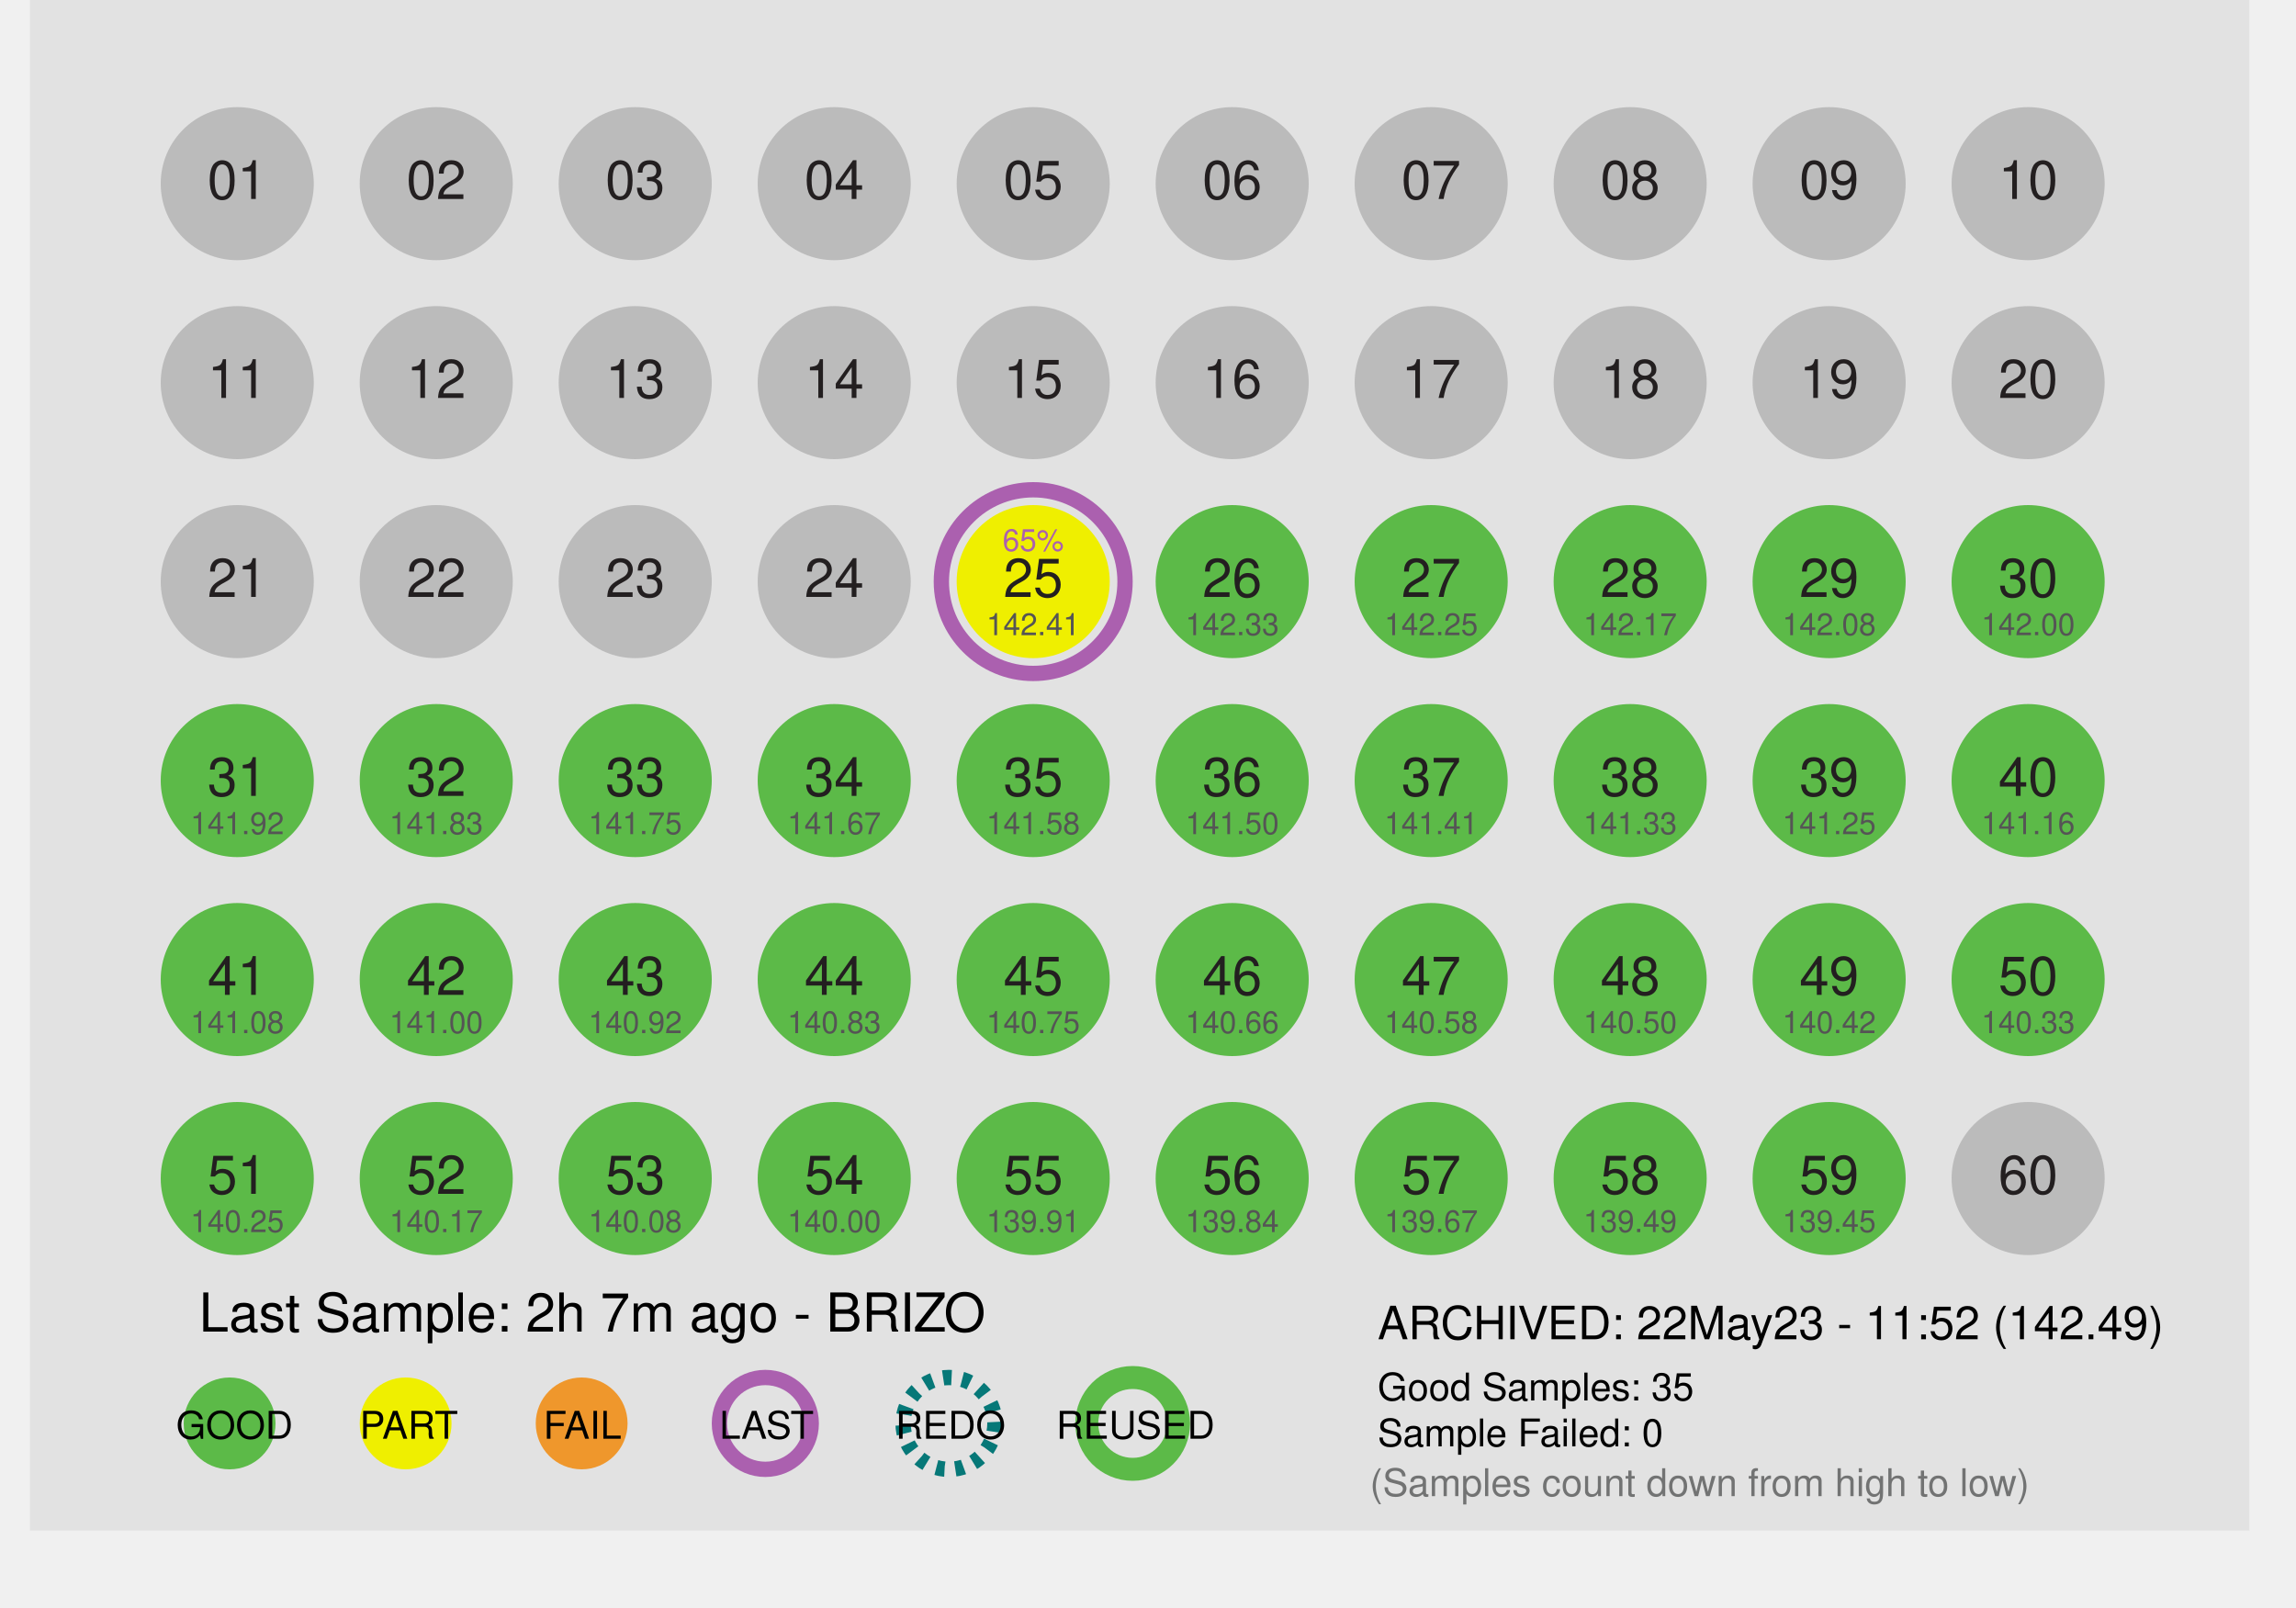
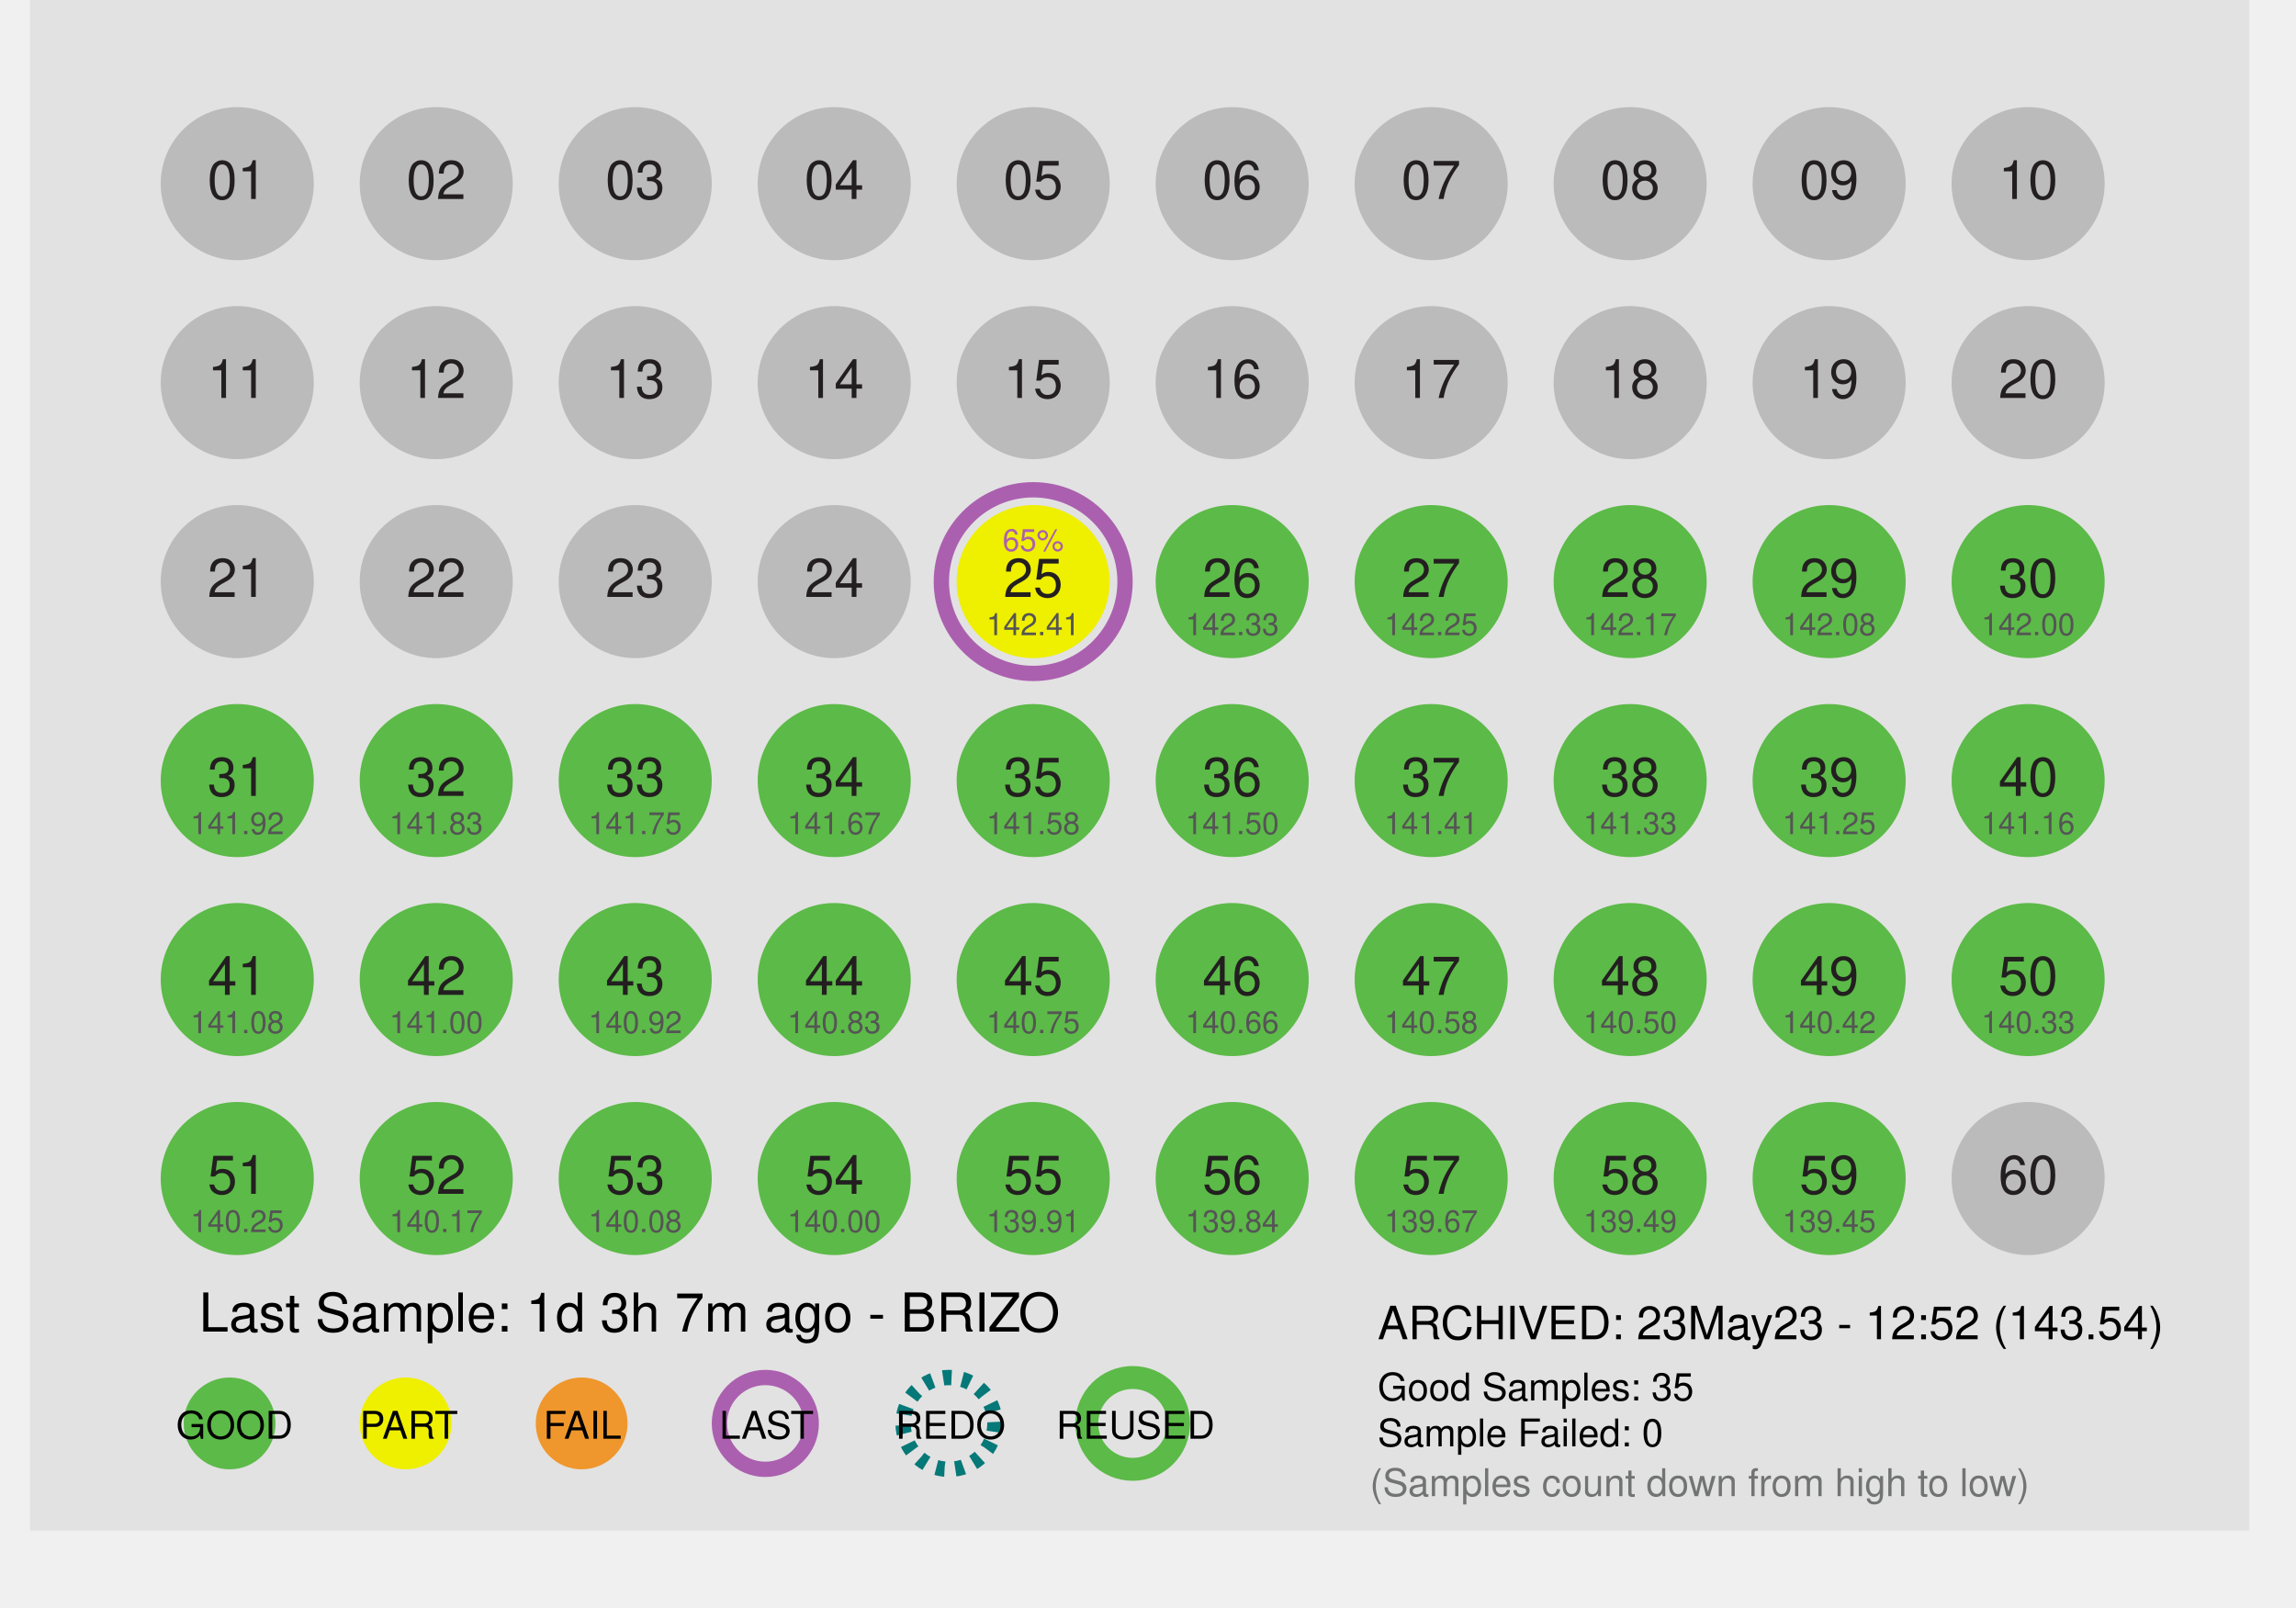
<svg xmlns="http://www.w3.org/2000/svg" id="Layer_1" data-name="Layer 1" x="0px" y="0px" viewBox="0 0 300 210" xml:space="preserve">
  <defs>
    <style>
 .st1 { fill: #dcddde; }
 .st2, .st3 { fill: #fff; }
 .st2 { stroke: #9b509f; }
 .st10, .st2, .st3 { stroke-miterlimit: 10; }
 .st10, .st2 { stroke-width: 2px; }
 .st3 { stroke: #231f20; }
 .st4 { fill: #ef972c; }
 .st5 { fill: #727373; }
 .st6 { fill: #5cba48; }
 .st7, .st8, .st9 { font-size: 7px; }
 .st7, .st8 { fill: #231f20; }
 .te5, .st7, .st9 { font-family: Helvetica; }
 .st8 { font-family: Helvetica-Bold, Helvetica; font-weight: 700; }
 .st9 { fill: #919396; }
 .st10 { fill: none; stroke: #fff; }

 .fill_gray { fill: #bbbbbb; }
 .fill_white { fill: #fff; }
 .stroke_purple { stroke: #ab60af; fill:none; stroke-width: 2px; }
 .stroke_black  { stroke: #000; fill:none; stroke-width: 2px; }
 .stroke_blue  { stroke: #067878; fill:none; stroke-width: 2px; stroke-dasharray:1.1 1.4;}
 .stroke_green  { stroke: #5cba48; fill:none; stroke-width: 3px;}
 .stroke_dash  { stroke-dasharray:1.1 1.4;}
 .stroke_2px { stroke-width: 2px; }
 .stroke_white { fill: none; stroke: #fff; }
 .stroke_none {stroke: none; fill:none};
 .stroke_darkGray { stroke: #231f20; fill: none; stroke-width: 2px;}
 .fill_orange { fill: #ef972c; }
 .fill_yellow { fill: #efef00; }
 .fill_lightgray { fill: #e2e2e2; }
 .thick_orange     { stroke-width:4px; fill:none; stroke: #ef972c; }
 .thick_yellow     { stroke-width:4px; fill:none; stroke: #f7ca0b; }
 .thick_gray       { stroke-width:4px; fill:none; stroke: #bbbbbb; }
 .thick_green      { stroke-width:4px; fill:none; stroke: #5cba48; }
 .fill_green { fill: #5cba48; }
 .font_size4 { font-size: 4px; }
 .font_size5 { font-size: 5px; }
 .font_size6 { font-size: 6px; }
 .font_size7 { font-size: 7px; }
 .font_size9 { font-size: 9px; }
 .fill_red {fill: #e24466; }
 .fill_purple {fill:#ab60af;}
 .fill_darkgray { fill: #555555; }
 .font_helv { font-family: Helvetica; }
 .font_helvBold { font-family: Helvetica-Bold, Helvetica; font-weight: 700; }
 .fill_lightergray { fill: #919396; }
    </style>
  </defs>
  <rect class="fill_lightgray" x="3.91" width="290" height="200" />
  <circle desc="c_big_01" class="stroke_none" cx="31" cy="24" r="12" />
  <circle desc="c_big_02" class="stroke_none" cx="57" cy="24" r="12" />
  <circle desc="c_big_03" class="stroke_none" cx="83" cy="24" r="12" />
  <circle desc="c_big_04" class="stroke_none" cx="109" cy="24" r="12" />
  <circle desc="c_big_05" class="stroke_none" cx="135" cy="24" r="12" />
  <circle desc="c_big_06" class="stroke_none" cx="161" cy="24" r="12" />
  <circle desc="c_big_07" class="stroke_none" cx="187" cy="24" r="12" />
  <circle desc="c_big_08" class="stroke_none" cx="213" cy="24" r="12" />
  <circle desc="c_big_09" class="stroke_none" cx="239" cy="24" r="12" />
  <circle desc="c_big_10" class="stroke_none" cx="265" cy="24" r="12" />
  <circle desc="c_big_11" class="stroke_none" cx="31" cy="50" r="12" />
  <circle desc="c_big_12" class="stroke_none" cx="57" cy="50" r="12" />
  <circle desc="c_big_13" class="stroke_none" cx="83" cy="50" r="12" />
  <circle desc="c_big_14" class="stroke_none" cx="109" cy="50" r="12" />
  <circle desc="c_big_15" class="stroke_none" cx="135" cy="50" r="12" />
  <circle desc="c_big_16" class="stroke_none" cx="161" cy="50" r="12" />
  <circle desc="c_big_17" class="stroke_none" cx="187" cy="50" r="12" />
  <circle desc="c_big_18" class="stroke_none" cx="213" cy="50" r="12" />
  <circle desc="c_big_19" class="stroke_none" cx="239" cy="50" r="12" />
  <circle desc="c_big_20" class="stroke_none" cx="265" cy="50" r="12" />
  <circle desc="c_big_21" class="stroke_none" cx="31" cy="76" r="12" />
  <circle desc="c_big_22" class="stroke_none" cx="57" cy="76" r="12" />
  <circle desc="c_big_23" class="stroke_none" cx="83" cy="76" r="12" />
  <circle desc="c_big_24" class="stroke_none" cx="109" cy="76" r="12" />
  <circle desc="c_big_25" class="stroke_purple" cx="135" cy="76" r="12" />
  <circle desc="c_big_26" class="stroke_none" cx="161" cy="76" r="12" />
  <circle desc="c_big_27" class="stroke_none" cx="187" cy="76" r="12" />
  <circle desc="c_big_28" class="stroke_none" cx="213" cy="76" r="12" />
  <circle desc="c_big_29" class="stroke_none" cx="239" cy="76" r="12" />
  <circle desc="c_big_30" class="stroke_none" cx="265" cy="76" r="12" />
  <circle desc="c_big_31" class="stroke_none" cx="31" cy="102" r="12" />
  <circle desc="c_big_32" class="stroke_none" cx="57" cy="102" r="12" />
  <circle desc="c_big_33" class="stroke_none" cx="83" cy="102" r="12" />
  <circle desc="c_big_34" class="stroke_none" cx="109" cy="102" r="12" />
  <circle desc="c_big_35" class="stroke_none" cx="135" cy="102" r="12" />
  <circle desc="c_big_36" class="stroke_none" cx="161" cy="102" r="12" />
  <circle desc="c_big_37" class="stroke_none" cx="187" cy="102" r="12" />
  <circle desc="c_big_38" class="stroke_none" cx="213" cy="102" r="12" />
  <circle desc="c_big_39" class="stroke_none" cx="239" cy="102" r="12" />
  <circle desc="c_big_40" class="stroke_none" cx="265" cy="102" r="12" />
  <circle desc="c_big_41" class="stroke_none" cx="31" cy="128" r="12" />
  <circle desc="c_big_42" class="stroke_none" cx="57" cy="128" r="12" />
  <circle desc="c_big_43" class="stroke_none" cx="83" cy="128" r="12" />
  <circle desc="c_big_44" class="stroke_none" cx="109" cy="128" r="12" />
  <circle desc="c_big_45" class="stroke_none" cx="135" cy="128" r="12" />
  <circle desc="c_big_46" class="stroke_none" cx="161" cy="128" r="12" />
  <circle desc="c_big_47" class="stroke_none" cx="187" cy="128" r="12" />
  <circle desc="c_big_48" class="stroke_none" cx="213" cy="128" r="12" />
  <circle desc="c_big_49" class="stroke_none" cx="239" cy="128" r="12" />
  <circle desc="c_big_50" class="stroke_none" cx="265" cy="128" r="12" />
  <circle desc="c_big_51" class="stroke_none" cx="31" cy="154" r="12" />
  <circle desc="c_big_52" class="stroke_none" cx="57" cy="154" r="12" />
  <circle desc="c_big_53" class="stroke_none" cx="83" cy="154" r="12" />
  <circle desc="c_big_54" class="stroke_none" cx="109" cy="154" r="12" />
  <circle desc="c_big_55" class="stroke_none" cx="135" cy="154" r="12" />
  <circle desc="c_big_56" class="stroke_none" cx="161" cy="154" r="12" />
  <circle desc="c_big_57" class="stroke_none" cx="187" cy="154" r="12" />
  <circle desc="c_big_58" class="stroke_none" cx="213" cy="154" r="12" />
  <circle desc="c_big_59" class="stroke_none" cx="239" cy="154" r="12" />
  <circle desc="c_big_60" class="stroke_none" cx="265" cy="154" r="12" />
  <circle desc="c_small_01" class="fill_gray" cx="31" cy="24" r="10" />
  <circle desc="c_small_02" class="fill_gray" cx="57" cy="24" r="10" />
  <circle desc="c_small_03" class="fill_gray" cx="83" cy="24" r="10" />
  <circle desc="c_small_04" class="fill_gray" cx="109" cy="24" r="10" />
  <circle desc="c_small_05" class="fill_gray" cx="135" cy="24" r="10" />
  <circle desc="c_small_06" class="fill_gray" cx="161" cy="24" r="10" />
  <circle desc="c_small_07" class="fill_gray" cx="187" cy="24" r="10" />
  <circle desc="c_small_08" class="fill_gray" cx="213" cy="24" r="10" />
  <circle desc="c_small_09" class="fill_gray" cx="239" cy="24" r="10" />
  <circle desc="c_small_10" class="fill_gray" cx="265" cy="24" r="10" />
  <circle desc="c_small_11" class="fill_gray" cx="31" cy="50" r="10" />
  <circle desc="c_small_12" class="fill_gray" cx="57" cy="50" r="10" />
  <circle desc="c_small_13" class="fill_gray" cx="83" cy="50" r="10" />
  <circle desc="c_small_14" class="fill_gray" cx="109" cy="50" r="10" />
  <circle desc="c_small_15" class="fill_gray" cx="135" cy="50" r="10" />
  <circle desc="c_small_16" class="fill_gray" cx="161" cy="50" r="10" />
  <circle desc="c_small_17" class="fill_gray" cx="187" cy="50" r="10" />
  <circle desc="c_small_18" class="fill_gray" cx="213" cy="50" r="10" />
  <circle desc="c_small_19" class="fill_gray" cx="239" cy="50" r="10" />
  <circle desc="c_small_20" class="fill_gray" cx="265" cy="50" r="10" />
  <circle desc="c_small_21" class="fill_gray" cx="31" cy="76" r="10" />
  <circle desc="c_small_22" class="fill_gray" cx="57" cy="76" r="10" />
  <circle desc="c_small_23" class="fill_gray" cx="83" cy="76" r="10" />
  <circle desc="c_small_24" class="fill_gray" cx="109" cy="76" r="10" />
  <circle desc="c_small_25" class="fill_yellow" cx="135" cy="76" r="10" />
  <circle desc="c_small_26" class="fill_green" cx="161" cy="76" r="10" />
  <circle desc="c_small_27" class="fill_green" cx="187" cy="76" r="10" />
  <circle desc="c_small_28" class="fill_green" cx="213" cy="76" r="10" />
  <circle desc="c_small_29" class="fill_green" cx="239" cy="76" r="10" />
  <circle desc="c_small_30" class="fill_green" cx="265" cy="76" r="10" />
  <circle desc="c_small_31" class="fill_green" cx="31" cy="102" r="10" />
  <circle desc="c_small_32" class="fill_green" cx="57" cy="102" r="10" />
  <circle desc="c_small_33" class="fill_green" cx="83" cy="102" r="10" />
  <circle desc="c_small_34" class="fill_green" cx="109" cy="102" r="10" />
  <circle desc="c_small_35" class="fill_green" cx="135" cy="102" r="10" />
  <circle desc="c_small_36" class="fill_green" cx="161" cy="102" r="10" />
  <circle desc="c_small_37" class="fill_green" cx="187" cy="102" r="10" />
  <circle desc="c_small_38" class="fill_green" cx="213" cy="102" r="10" />
  <circle desc="c_small_39" class="fill_green" cx="239" cy="102" r="10" />
  <circle desc="c_small_40" class="fill_green" cx="265" cy="102" r="10" />
  <circle desc="c_small_41" class="fill_green" cx="31" cy="128" r="10" />
  <circle desc="c_small_42" class="fill_green" cx="57" cy="128" r="10" />
  <circle desc="c_small_43" class="fill_green" cx="83" cy="128" r="10" />
  <circle desc="c_small_44" class="fill_green" cx="109" cy="128" r="10" />
  <circle desc="c_small_45" class="fill_green" cx="135" cy="128" r="10" />
  <circle desc="c_small_46" class="fill_green" cx="161" cy="128" r="10" />
  <circle desc="c_small_47" class="fill_green" cx="187" cy="128" r="10" />
  <circle desc="c_small_48" class="fill_green" cx="213" cy="128" r="10" />
  <circle desc="c_small_49" class="fill_green" cx="239" cy="128" r="10" />
  <circle desc="c_small_50" class="fill_green" cx="265" cy="128" r="10" />
  <circle desc="c_small_51" class="fill_green" cx="31" cy="154" r="10" />
  <circle desc="c_small_52" class="fill_green" cx="57" cy="154" r="10" />
  <circle desc="c_small_53" class="fill_green" cx="83" cy="154" r="10" />
  <circle desc="c_small_54" class="fill_green" cx="109" cy="154" r="10" />
  <circle desc="c_small_55" class="fill_green" cx="135" cy="154" r="10" />
  <circle desc="c_small_56" class="fill_green" cx="161" cy="154" r="10" />
  <circle desc="c_small_57" class="fill_green" cx="187" cy="154" r="10" />
  <circle desc="c_small_58" class="fill_green" cx="213" cy="154" r="10" />
  <circle desc="c_small_59" class="fill_green" cx="239" cy="154" r="10" />
  <circle desc="c_small_60" class="fill_gray" cx="265" cy="154" r="10" />
  <text desc="t_label_01" class="st7" text-anchor="middle" transform="translate(31 26)">01</text>
  <text desc="t_label_02" class="st7" text-anchor="middle" transform="translate(57 26)">02</text>
  <text desc="t_label_03" class="st7" text-anchor="middle" transform="translate(83 26)">03</text>
  <text desc="t_label_04" class="st7" text-anchor="middle" transform="translate(109 26)">04</text>
  <text desc="t_label_05" class="st7" text-anchor="middle" transform="translate(135 26)">05</text>
  <text desc="t_label_06" class="st7" text-anchor="middle" transform="translate(161 26)">06</text>
  <text desc="t_label_07" class="st7" text-anchor="middle" transform="translate(187 26)">07</text>
  <text desc="t_label_08" class="st7" text-anchor="middle" transform="translate(213 26)">08</text>
  <text desc="t_label_09" class="st7" text-anchor="middle" transform="translate(239 26)">09</text>
  <text desc="t_label_10" class="st7" text-anchor="middle" transform="translate(265 26)">10</text>
  <text desc="t_label_11" class="st7" text-anchor="middle" transform="translate(31 52)">11</text>
  <text desc="t_label_12" class="st7" text-anchor="middle" transform="translate(57 52)">12</text>
  <text desc="t_label_13" class="st7" text-anchor="middle" transform="translate(83 52)">13</text>
  <text desc="t_label_14" class="st7" text-anchor="middle" transform="translate(109 52)">14</text>
  <text desc="t_label_15" class="st7" text-anchor="middle" transform="translate(135 52)">15</text>
  <text desc="t_label_16" class="st7" text-anchor="middle" transform="translate(161 52)">16</text>
  <text desc="t_label_17" class="st7" text-anchor="middle" transform="translate(187 52)">17</text>
  <text desc="t_label_18" class="st7" text-anchor="middle" transform="translate(213 52)">18</text>
  <text desc="t_label_19" class="st7" text-anchor="middle" transform="translate(239 52)">19</text>
  <text desc="t_label_20" class="st7" text-anchor="middle" transform="translate(265 52)">20</text>
  <text desc="t_label_21" class="st7" text-anchor="middle" transform="translate(31 78)">21</text>
  <text desc="t_label_22" class="st7" text-anchor="middle" transform="translate(57 78)">22</text>
  <text desc="t_label_23" class="st7" text-anchor="middle" transform="translate(83 78)">23</text>
  <text desc="t_label_24" class="st7" text-anchor="middle" transform="translate(109 78)">24</text>
  <text desc="t_label_25" class="st7" text-anchor="middle" transform="translate(135 78)">25</text>
  <text desc="t_label_26" class="st7" text-anchor="middle" transform="translate(161 78)">26</text>
  <text desc="t_label_27" class="st7" text-anchor="middle" transform="translate(187 78)">27</text>
  <text desc="t_label_28" class="st7" text-anchor="middle" transform="translate(213 78)">28</text>
  <text desc="t_label_29" class="st7" text-anchor="middle" transform="translate(239 78)">29</text>
  <text desc="t_label_30" class="st7" text-anchor="middle" transform="translate(265 78)">30</text>
  <text desc="t_label_31" class="st7" text-anchor="middle" transform="translate(31 104)">31</text>
  <text desc="t_label_32" class="st7" text-anchor="middle" transform="translate(57 104)">32</text>
  <text desc="t_label_33" class="st7" text-anchor="middle" transform="translate(83 104)">33</text>
  <text desc="t_label_34" class="st7" text-anchor="middle" transform="translate(109 104)">34</text>
  <text desc="t_label_35" class="st7" text-anchor="middle" transform="translate(135 104)">35</text>
  <text desc="t_label_36" class="st7" text-anchor="middle" transform="translate(161 104)">36</text>
  <text desc="t_label_37" class="st7" text-anchor="middle" transform="translate(187 104)">37</text>
  <text desc="t_label_38" class="st7" text-anchor="middle" transform="translate(213 104)">38</text>
  <text desc="t_label_39" class="st7" text-anchor="middle" transform="translate(239 104)">39</text>
  <text desc="t_label_40" class="st7" text-anchor="middle" transform="translate(265 104)">40</text>
  <text desc="t_label_41" class="st7" text-anchor="middle" transform="translate(31 130)">41</text>
  <text desc="t_label_42" class="st7" text-anchor="middle" transform="translate(57 130)">42</text>
  <text desc="t_label_43" class="st7" text-anchor="middle" transform="translate(83 130)">43</text>
  <text desc="t_label_44" class="st7" text-anchor="middle" transform="translate(109 130)">44</text>
  <text desc="t_label_45" class="st7" text-anchor="middle" transform="translate(135 130)">45</text>
  <text desc="t_label_46" class="st7" text-anchor="middle" transform="translate(161 130)">46</text>
  <text desc="t_label_47" class="st7" text-anchor="middle" transform="translate(187 130)">47</text>
  <text desc="t_label_48" class="st7" text-anchor="middle" transform="translate(213 130)">48</text>
  <text desc="t_label_49" class="st7" text-anchor="middle" transform="translate(239 130)">49</text>
  <text desc="t_label_50" class="st7" text-anchor="middle" transform="translate(265 130)">50</text>
  <text desc="t_label_51" class="st7" text-anchor="middle" transform="translate(31 156)">51</text>
  <text desc="t_label_52" class="st7" text-anchor="middle" transform="translate(57 156)">52</text>
  <text desc="t_label_53" class="st7" text-anchor="middle" transform="translate(83 156)">53</text>
  <text desc="t_label_54" class="st7" text-anchor="middle" transform="translate(109 156)">54</text>
  <text desc="t_label_55" class="st7" text-anchor="middle" transform="translate(135 156)">55</text>
  <text desc="t_label_56" class="st7" text-anchor="middle" transform="translate(161 156)">56</text>
  <text desc="t_label_57" class="st7" text-anchor="middle" transform="translate(187 156)">57</text>
  <text desc="t_label_58" class="st7" text-anchor="middle" transform="translate(213 156)">58</text>
  <text desc="t_label_59" class="st7" text-anchor="middle" transform="translate(239 156)">59</text>
  <text desc="t_label_60" class="st7" text-anchor="middle" transform="translate(265 156)">60</text>
  <text desc="pct_label_01" text-anchor="middle" class="te5 font_size4 fill_purple" transform="translate(31 20)" />
  <text desc="pct_label_02" text-anchor="middle" class="te5 font_size4 fill_purple" transform="translate(57 20)" />
  <text desc="pct_label_03" text-anchor="middle" class="te5 font_size4 fill_purple" transform="translate(83 20)" />
  <text desc="pct_label_04" text-anchor="middle" class="te5 font_size4 fill_purple" transform="translate(109 20)" />
  <text desc="pct_label_05" text-anchor="middle" class="te5 font_size4 fill_purple" transform="translate(135 20)" />
  <text desc="pct_label_06" text-anchor="middle" class="te5 font_size4 fill_purple" transform="translate(161 20)" />
  <text desc="pct_label_07" text-anchor="middle" class="te5 font_size4 fill_purple" transform="translate(187 20)" />
  <text desc="pct_label_08" text-anchor="middle" class="te5 font_size4 fill_purple" transform="translate(213 20)" />
  <text desc="pct_label_09" text-anchor="middle" class="te5 font_size4 fill_purple" transform="translate(239 20)" />
  <text desc="pct_label_10" text-anchor="middle" class="te5 font_size4 fill_purple" transform="translate(265 20)" />
  <text desc="pct_label_11" text-anchor="middle" class="te5 font_size4 fill_purple" transform="translate(31 46)" />
  <text desc="pct_label_12" text-anchor="middle" class="te5 font_size4 fill_purple" transform="translate(57 46)" />
  <text desc="pct_label_13" text-anchor="middle" class="te5 font_size4 fill_purple" transform="translate(83 46)" />
  <text desc="pct_label_14" text-anchor="middle" class="te5 font_size4 fill_purple" transform="translate(109 46)" />
  <text desc="pct_label_15" text-anchor="middle" class="te5 font_size4 fill_purple" transform="translate(135 46)" />
  <text desc="pct_label_16" text-anchor="middle" class="te5 font_size4 fill_purple" transform="translate(161 46)" />
  <text desc="pct_label_17" text-anchor="middle" class="te5 font_size4 fill_purple" transform="translate(187 46)" />
  <text desc="pct_label_18" text-anchor="middle" class="te5 font_size4 fill_purple" transform="translate(213 46)" />
  <text desc="pct_label_19" text-anchor="middle" class="te5 font_size4 fill_purple" transform="translate(239 46)" />
  <text desc="pct_label_20" text-anchor="middle" class="te5 font_size4 fill_purple" transform="translate(265 46)" />
  <text desc="pct_label_21" text-anchor="middle" class="te5 font_size4 fill_purple" transform="translate(31 72)" />
  <text desc="pct_label_22" text-anchor="middle" class="te5 font_size4 fill_purple" transform="translate(57 72)" />
  <text desc="pct_label_23" text-anchor="middle" class="te5 font_size4 fill_purple" transform="translate(83 72)" />
  <text desc="pct_label_24" text-anchor="middle" class="te5 font_size4 fill_purple" transform="translate(109 72)" />
  <text desc="pct_label_25" text-anchor="middle" class="te5 font_size4 fill_purple" transform="translate(135 72)">65%</text>
  <text desc="pct_label_26" text-anchor="middle" class="te5 font_size4 fill_purple" transform="translate(161 72)" />
  <text desc="pct_label_27" text-anchor="middle" class="te5 font_size4 fill_purple" transform="translate(187 72)" />
  <text desc="pct_label_28" text-anchor="middle" class="te5 font_size4 fill_purple" transform="translate(213 72)" />
  <text desc="pct_label_29" text-anchor="middle" class="te5 font_size4 fill_purple" transform="translate(239 72)" />
  <text desc="pct_label_30" text-anchor="middle" class="te5 font_size4 fill_purple" transform="translate(265 72)" />
  <text desc="pct_label_31" text-anchor="middle" class="te5 font_size4 fill_purple" transform="translate(31 98)" />
  <text desc="pct_label_32" text-anchor="middle" class="te5 font_size4 fill_purple" transform="translate(57 98)" />
  <text desc="pct_label_33" text-anchor="middle" class="te5 font_size4 fill_purple" transform="translate(83 98)" />
  <text desc="pct_label_34" text-anchor="middle" class="te5 font_size4 fill_purple" transform="translate(109 98)" />
  <text desc="pct_label_35" text-anchor="middle" class="te5 font_size4 fill_purple" transform="translate(135 98)" />
  <text desc="pct_label_36" text-anchor="middle" class="te5 font_size4 fill_purple" transform="translate(161 98)" />
  <text desc="pct_label_37" text-anchor="middle" class="te5 font_size4 fill_purple" transform="translate(187 98)" />
  <text desc="pct_label_38" text-anchor="middle" class="te5 font_size4 fill_purple" transform="translate(213 98)" />
  <text desc="pct_label_39" text-anchor="middle" class="te5 font_size4 fill_purple" transform="translate(239 98)" />
  <text desc="pct_label_40" text-anchor="middle" class="te5 font_size4 fill_purple" transform="translate(265 98)" />
  <text desc="pct_label_41" text-anchor="middle" class="te5 font_size4 fill_purple" transform="translate(31 124)" />
  <text desc="pct_label_42" text-anchor="middle" class="te5 font_size4 fill_purple" transform="translate(57 124)" />
  <text desc="pct_label_43" text-anchor="middle" class="te5 font_size4 fill_purple" transform="translate(83 124)" />
  <text desc="pct_label_44" text-anchor="middle" class="te5 font_size4 fill_purple" transform="translate(109 124)" />
  <text desc="pct_label_45" text-anchor="middle" class="te5 font_size4 fill_purple" transform="translate(135 124)" />
  <text desc="pct_label_46" text-anchor="middle" class="te5 font_size4 fill_purple" transform="translate(161 124)" />
  <text desc="pct_label_47" text-anchor="middle" class="te5 font_size4 fill_purple" transform="translate(187 124)" />
  <text desc="pct_label_48" text-anchor="middle" class="te5 font_size4 fill_purple" transform="translate(213 124)" />
  <text desc="pct_label_49" text-anchor="middle" class="te5 font_size4 fill_purple" transform="translate(239 124)" />
  <text desc="pct_label_50" text-anchor="middle" class="te5 font_size4 fill_purple" transform="translate(265 124)" />
  <text desc="pct_label_51" text-anchor="middle" class="te5 font_size4 fill_purple" transform="translate(31 150)" />
  <text desc="pct_label_52" text-anchor="middle" class="te5 font_size4 fill_purple" transform="translate(57 150)" />
  <text desc="pct_label_53" text-anchor="middle" class="te5 font_size4 fill_purple" transform="translate(83 150)" />
  <text desc="pct_label_54" text-anchor="middle" class="te5 font_size4 fill_purple" transform="translate(109 150)" />
  <text desc="pct_label_55" text-anchor="middle" class="te5 font_size4 fill_purple" transform="translate(135 150)" />
  <text desc="pct_label_56" text-anchor="middle" class="te5 font_size4 fill_purple" transform="translate(161 150)" />
  <text desc="pct_label_57" text-anchor="middle" class="te5 font_size4 fill_purple" transform="translate(187 150)" />
  <text desc="pct_label_58" text-anchor="middle" class="te5 font_size4 fill_purple" transform="translate(213 150)" />
  <text desc="pct_label_59" text-anchor="middle" class="te5 font_size4 fill_purple" transform="translate(239 150)" />
  <text desc="pct_label_60" text-anchor="middle" class="te5 font_size4 fill_purple" transform="translate(265 150)" />
  <text desc="time_label_01" text-anchor="middle" class="te5 font_size4 fill_darkgray" transform="translate(31 31)" />
  <text desc="time_label_02" text-anchor="middle" class="te5 font_size4 fill_darkgray" transform="translate(57 31)" />
  <text desc="time_label_03" text-anchor="middle" class="te5 font_size4 fill_darkgray" transform="translate(83 31)" />
  <text desc="time_label_04" text-anchor="middle" class="te5 font_size4 fill_darkgray" transform="translate(109 31)" />
  <text desc="time_label_05" text-anchor="middle" class="te5 font_size4 fill_darkgray" transform="translate(135 31)" />
  <text desc="time_label_06" text-anchor="middle" class="te5 font_size4 fill_darkgray" transform="translate(161 31)" />
  <text desc="time_label_07" text-anchor="middle" class="te5 font_size4 fill_darkgray" transform="translate(187 31)" />
  <text desc="time_label_08" text-anchor="middle" class="te5 font_size4 fill_darkgray" transform="translate(213 31)" />
  <text desc="time_label_09" text-anchor="middle" class="te5 font_size4 fill_darkgray" transform="translate(239 31)" />
  <text desc="time_label_10" text-anchor="middle" class="te5 font_size4 fill_darkgray" transform="translate(265 31)" />
  <text desc="time_label_11" text-anchor="middle" class="te5 font_size4 fill_darkgray" transform="translate(31 57)" />
  <text desc="time_label_12" text-anchor="middle" class="te5 font_size4 fill_darkgray" transform="translate(57 57)" />
  <text desc="time_label_13" text-anchor="middle" class="te5 font_size4 fill_darkgray" transform="translate(83 57)" />
  <text desc="time_label_14" text-anchor="middle" class="te5 font_size4 fill_darkgray" transform="translate(109 57)" />
  <text desc="time_label_15" text-anchor="middle" class="te5 font_size4 fill_darkgray" transform="translate(135 57)" />
  <text desc="time_label_16" text-anchor="middle" class="te5 font_size4 fill_darkgray" transform="translate(161 57)" />
  <text desc="time_label_17" text-anchor="middle" class="te5 font_size4 fill_darkgray" transform="translate(187 57)" />
  <text desc="time_label_18" text-anchor="middle" class="te5 font_size4 fill_darkgray" transform="translate(213 57)" />
  <text desc="time_label_19" text-anchor="middle" class="te5 font_size4 fill_darkgray" transform="translate(239 57)" />
  <text desc="time_label_20" text-anchor="middle" class="te5 font_size4 fill_darkgray" transform="translate(265 57)" />
  <text desc="time_label_21" text-anchor="middle" class="te5 font_size4 fill_darkgray" transform="translate(31 83)" />
  <text desc="time_label_22" text-anchor="middle" class="te5 font_size4 fill_darkgray" transform="translate(57 83)" />
  <text desc="time_label_23" text-anchor="middle" class="te5 font_size4 fill_darkgray" transform="translate(83 83)" />
  <text desc="time_label_24" text-anchor="middle" class="te5 font_size4 fill_darkgray" transform="translate(109 83)" />
  <text desc="time_label_25" text-anchor="middle" class="te5 font_size4 fill_darkgray" transform="translate(135 83)">142.41</text>
  <text desc="time_label_26" text-anchor="middle" class="te5 font_size4 fill_darkgray" transform="translate(161 83)">142.33</text>
  <text desc="time_label_27" text-anchor="middle" class="te5 font_size4 fill_darkgray" transform="translate(187 83)">142.25</text>
  <text desc="time_label_28" text-anchor="middle" class="te5 font_size4 fill_darkgray" transform="translate(213 83)">142.17</text>
  <text desc="time_label_29" text-anchor="middle" class="te5 font_size4 fill_darkgray" transform="translate(239 83)">142.08</text>
  <text desc="time_label_30" text-anchor="middle" class="te5 font_size4 fill_darkgray" transform="translate(265 83)">142.00</text>
  <text desc="time_label_31" text-anchor="middle" class="te5 font_size4 fill_darkgray" transform="translate(31 109)">141.92</text>
  <text desc="time_label_32" text-anchor="middle" class="te5 font_size4 fill_darkgray" transform="translate(57 109)">141.83</text>
  <text desc="time_label_33" text-anchor="middle" class="te5 font_size4 fill_darkgray" transform="translate(83 109)">141.75</text>
  <text desc="time_label_34" text-anchor="middle" class="te5 font_size4 fill_darkgray" transform="translate(109 109)">141.67</text>
  <text desc="time_label_35" text-anchor="middle" class="te5 font_size4 fill_darkgray" transform="translate(135 109)">141.58</text>
  <text desc="time_label_36" text-anchor="middle" class="te5 font_size4 fill_darkgray" transform="translate(161 109)">141.50</text>
  <text desc="time_label_37" text-anchor="middle" class="te5 font_size4 fill_darkgray" transform="translate(187 109)">141.41</text>
  <text desc="time_label_38" text-anchor="middle" class="te5 font_size4 fill_darkgray" transform="translate(213 109)">141.33</text>
  <text desc="time_label_39" text-anchor="middle" class="te5 font_size4 fill_darkgray" transform="translate(239 109)">141.25</text>
  <text desc="time_label_40" text-anchor="middle" class="te5 font_size4 fill_darkgray" transform="translate(265 109)">141.16</text>
  <text desc="time_label_41" text-anchor="middle" class="te5 font_size4 fill_darkgray" transform="translate(31 135)">141.08</text>
  <text desc="time_label_42" text-anchor="middle" class="te5 font_size4 fill_darkgray" transform="translate(57 135)">141.00</text>
  <text desc="time_label_43" text-anchor="middle" class="te5 font_size4 fill_darkgray" transform="translate(83 135)">140.92</text>
  <text desc="time_label_44" text-anchor="middle" class="te5 font_size4 fill_darkgray" transform="translate(109 135)">140.83</text>
  <text desc="time_label_45" text-anchor="middle" class="te5 font_size4 fill_darkgray" transform="translate(135 135)">140.75</text>
  <text desc="time_label_46" text-anchor="middle" class="te5 font_size4 fill_darkgray" transform="translate(161 135)">140.66</text>
  <text desc="time_label_47" text-anchor="middle" class="te5 font_size4 fill_darkgray" transform="translate(187 135)">140.58</text>
  <text desc="time_label_48" text-anchor="middle" class="te5 font_size4 fill_darkgray" transform="translate(213 135)">140.50</text>
  <text desc="time_label_49" text-anchor="middle" class="te5 font_size4 fill_darkgray" transform="translate(239 135)">140.42</text>
  <text desc="time_label_50" text-anchor="middle" class="te5 font_size4 fill_darkgray" transform="translate(265 135)">140.33</text>
  <text desc="time_label_51" text-anchor="middle" class="te5 font_size4 fill_darkgray" transform="translate(31 161)">140.25</text>
  <text desc="time_label_52" text-anchor="middle" class="te5 font_size4 fill_darkgray" transform="translate(57 161)">140.17</text>
  <text desc="time_label_53" text-anchor="middle" class="te5 font_size4 fill_darkgray" transform="translate(83 161)">140.08</text>
  <text desc="time_label_54" text-anchor="middle" class="te5 font_size4 fill_darkgray" transform="translate(109 161)">140.00</text>
  <text desc="time_label_55" text-anchor="middle" class="te5 font_size4 fill_darkgray" transform="translate(135 161)">139.91</text>
  <text desc="time_label_56" text-anchor="middle" class="te5 font_size4 fill_darkgray" transform="translate(161 161)">139.84</text>
  <text desc="time_label_57" text-anchor="middle" class="te5 font_size4 fill_darkgray" transform="translate(187 161)">139.67</text>
  <text desc="time_label_58" text-anchor="middle" class="te5 font_size4 fill_darkgray" transform="translate(213 161)">139.49</text>
  <text desc="time_label_59" text-anchor="middle" class="te5 font_size4 fill_darkgray" transform="translate(239 161)">139.45</text>
  <text desc="time_label_60" text-anchor="middle" class="te5 font_size4 fill_darkgray" transform="translate(265 161)" />
-   <text class="font_helv font_size7" transform="translate(26 174)">Last Sample: 2h 7m ago - BRIZO</text>
-   <text class="font_helv font_size6" transform="translate(180 175)">ARCHIVED: 22May23 - 11:52 (142.49)</text>
+   <text class="font_helv font_size7" transform="translate(26 174)">Last Sample: 1d 3h 7m ago - BRIZO</text>
+   <text class="font_helv font_size6" transform="translate(180 175)">ARCHIVED: 23May23 - 12:52 (143.54)</text>
  <text class="te5 font_size5" transform="translate(180 183)">Good Samples: 35 </text>
  <text class="te5 font_size5" transform="translate(180 189)">Sample Failed: 0</text>
  <text class="te5 st5 font_size5" transform="translate(179 195.5)">(Samples count down from high to low)</text>
  <circle class="fill_green" cx="30" cy="186" r="6" />
  <text class="te5 font_size5" transform="translate(23.0 188)">GOOD</text>
  <circle class="fill_yellow" cx="53" cy="186" r="6" />
  <text class="te5 font_size5" transform="translate(47.0 188)">PART</text>
  <circle class="fill_orange" cx="76" cy="186" r="6" />
  <text class="te5 font_size5" transform="translate(71.0 188)">FAIL</text>
  <circle class="stroke_purple" cx="100" cy="186" r="6" />
  <text class="te5 font_size5" transform="translate(94.0 188)">LAST</text>
  <circle class="stroke_blue stroke_dash" cx="124" cy="186" r="6" />
  <text class="te5 font_size5" transform="translate(117.0 188)">REDO</text>
  <circle class="stroke_green" cx="148" cy="186" r="6" />
  <text class="te5 font_size5" transform="translate(138.0 188)">REUSED</text>
</svg>
